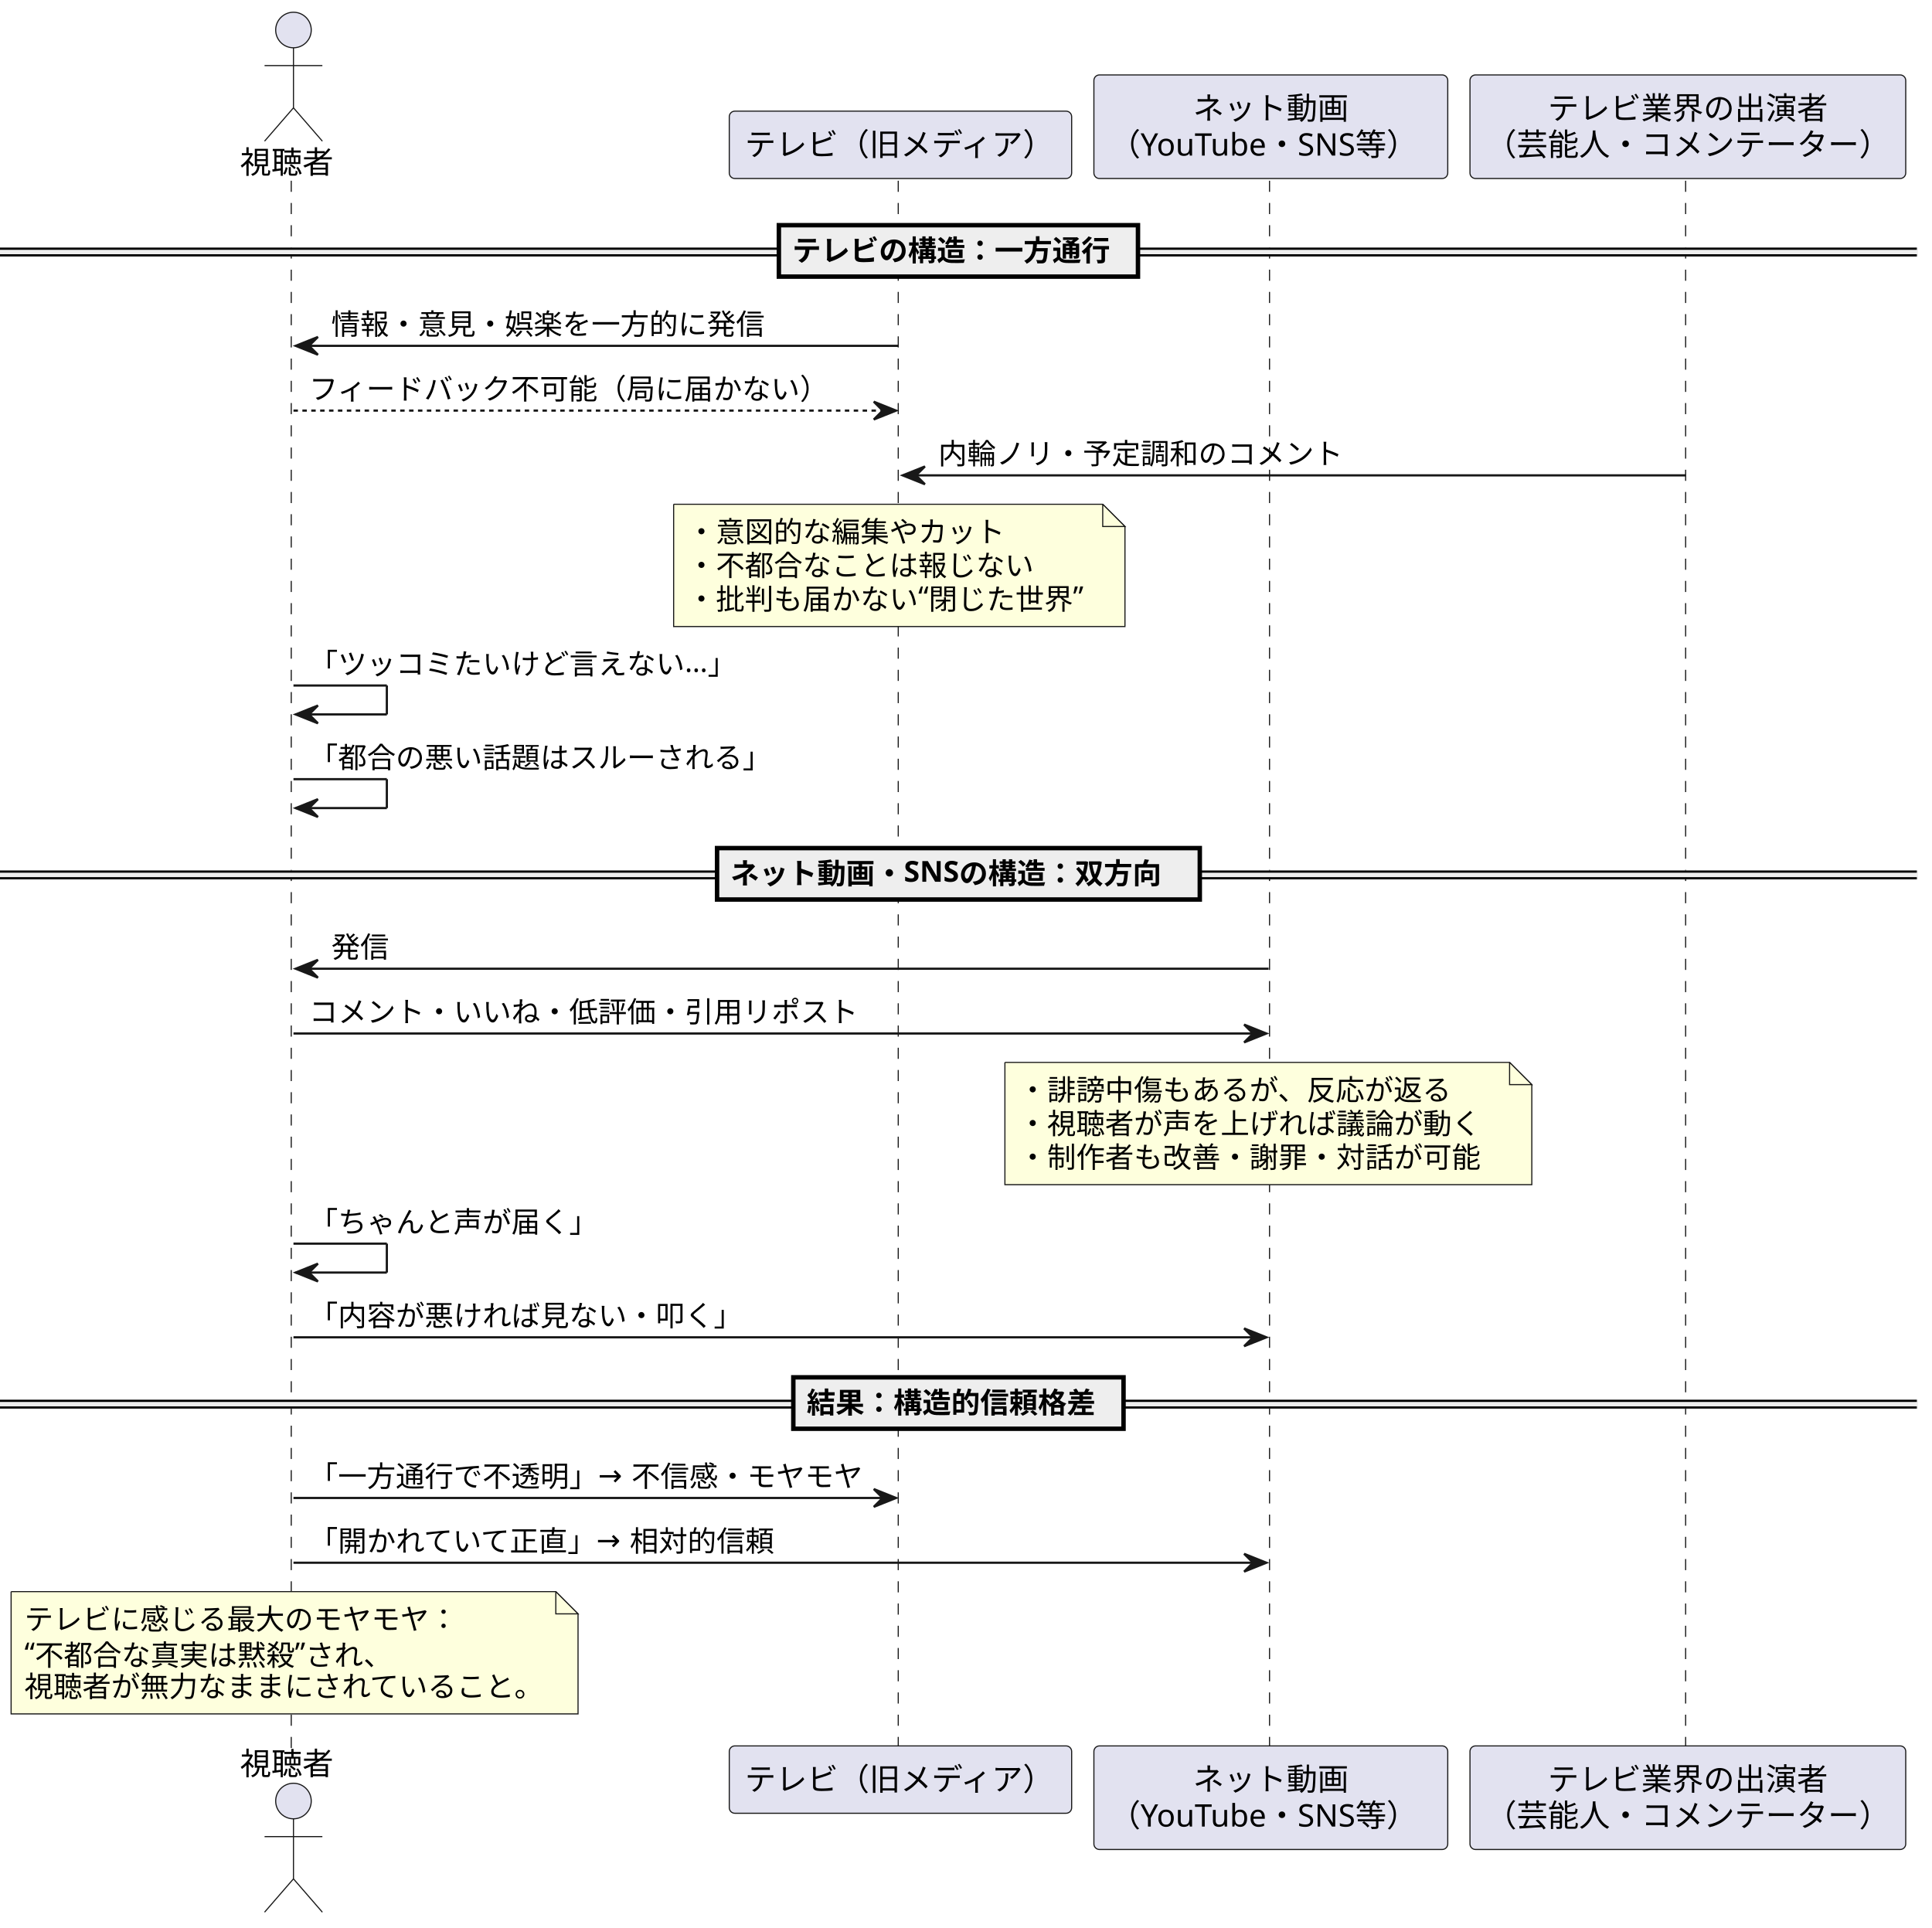
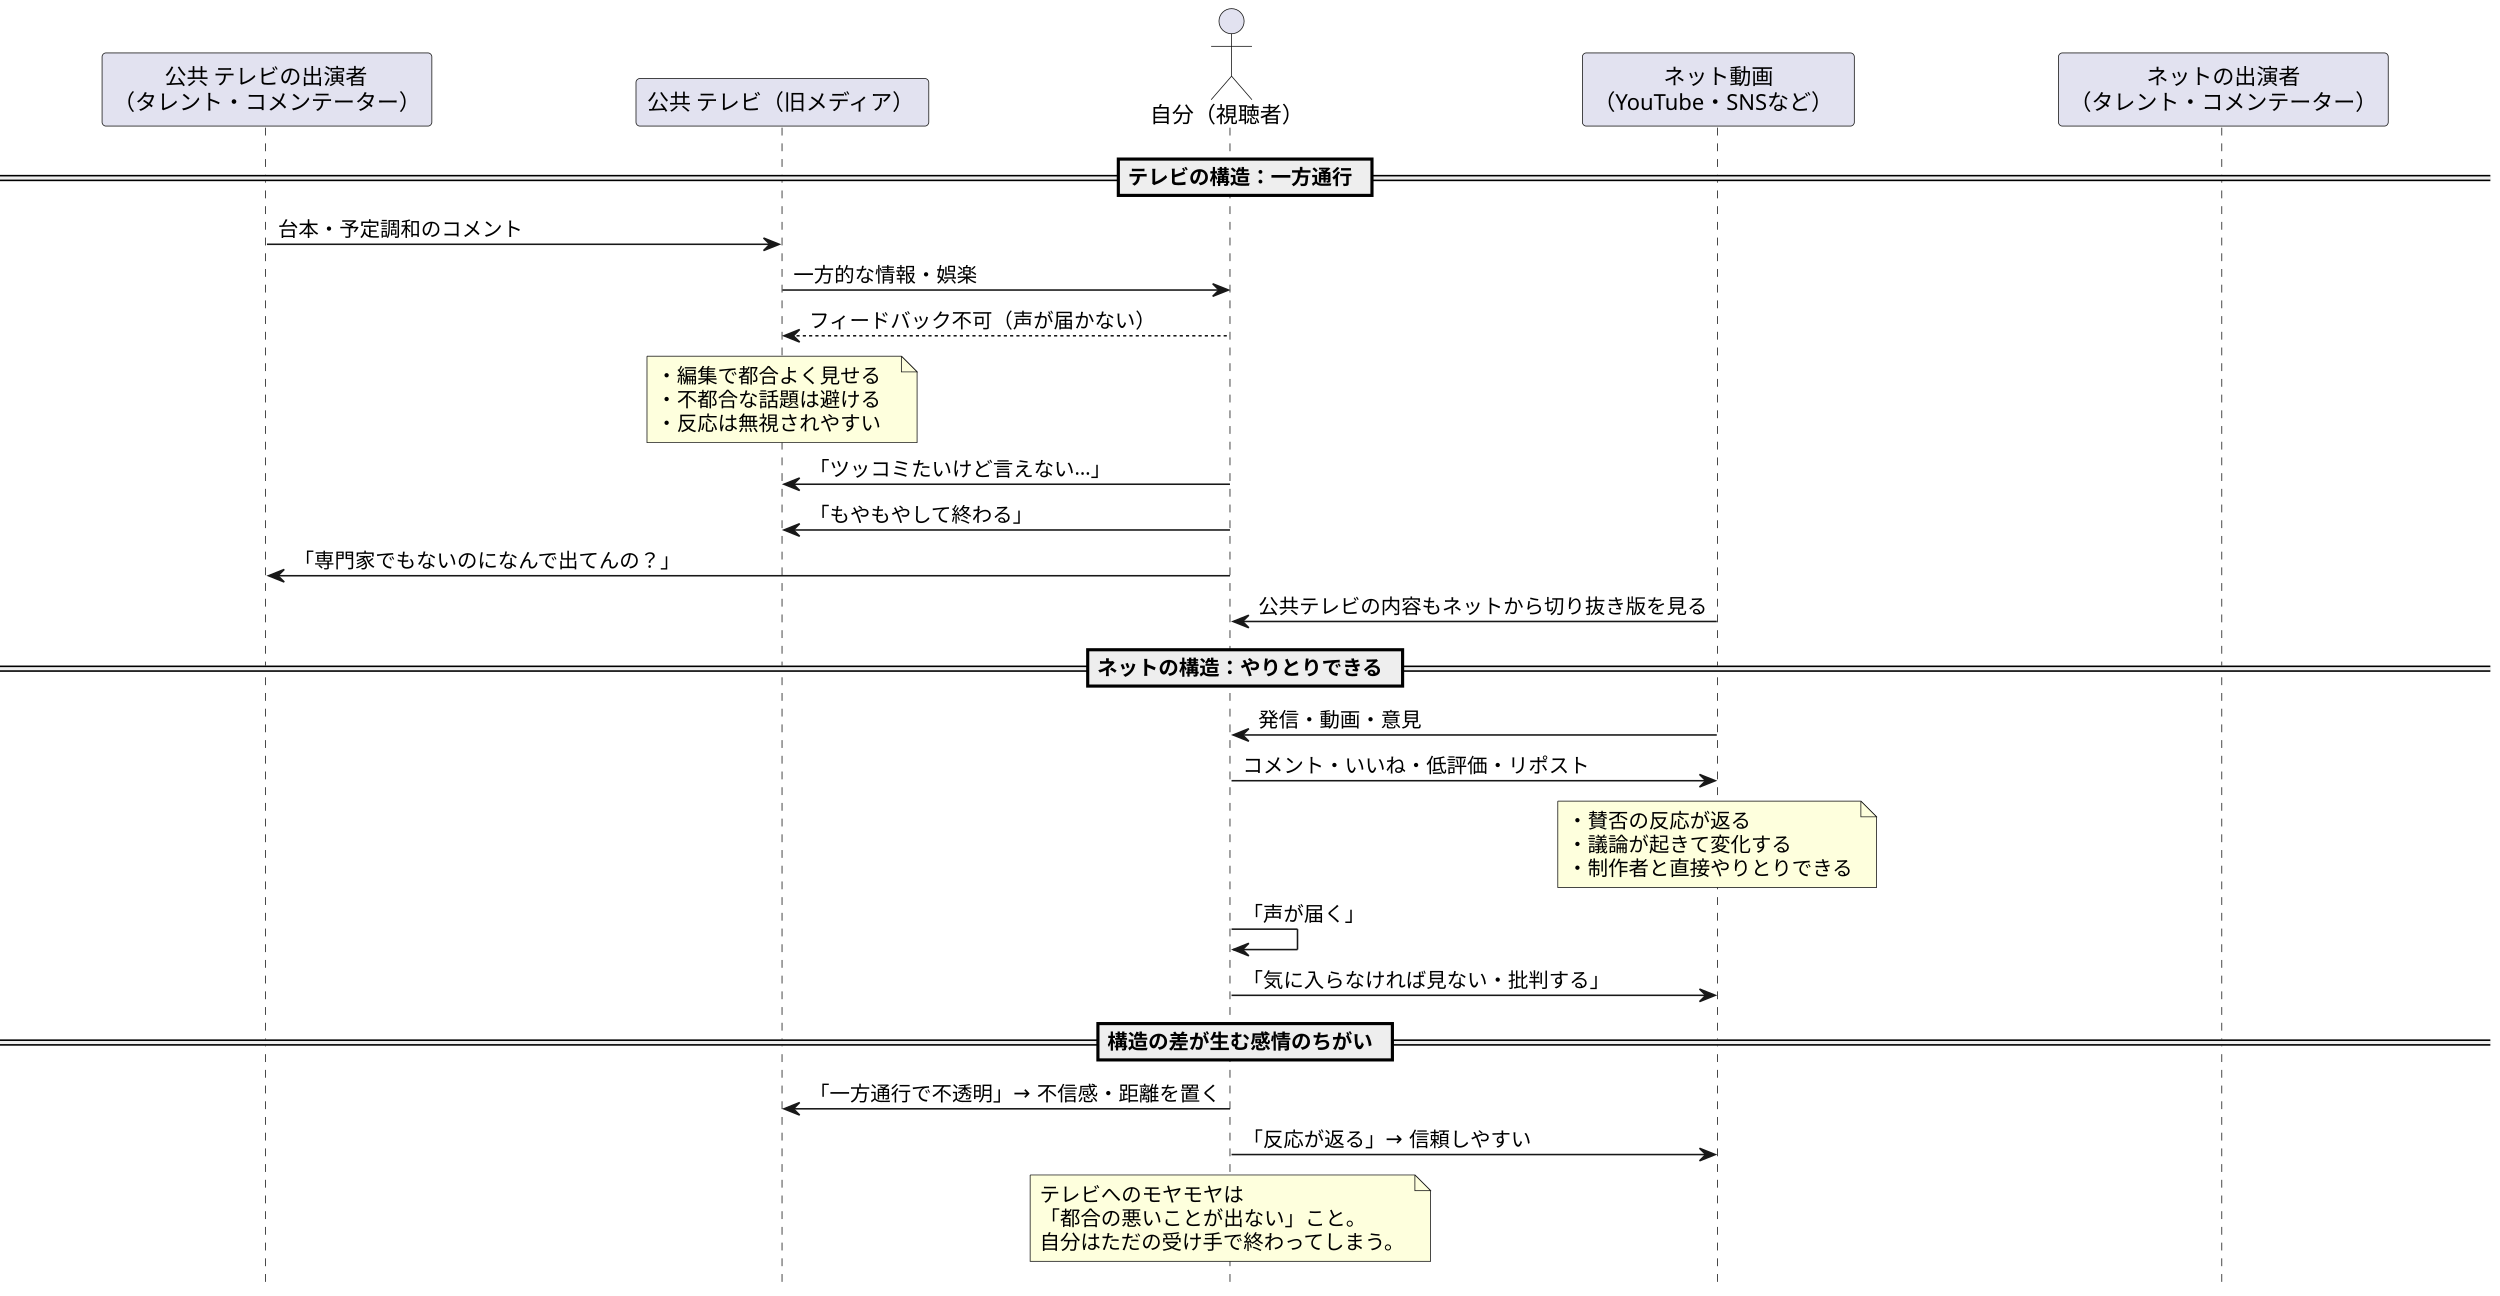
- <svg xmlns="http://www.w3.org/2000/svg" contentStyleType="text/css" data-diagram-type="SEQUENCE" height="867px" preserveAspectRatio="none" style="width:869px;height:867px;background:#FFFFFF;" version="1.1" viewBox="0 0 869 867" width="869px" zoomAndPan="magnify">
+ <svg xmlns="http://www.w3.org/2000/svg" contentStyleType="text/css" data-diagram-type="SEQUENCE" height="825px" preserveAspectRatio="none" style="width:1592px;height:825px;background:#FFFFFF;" version="1.1" viewBox="0 0 1592 825" width="1592px" zoomAndPan="magnify">
  <defs />
  <g>
    <g>
-       <rect fill="#000000" fill-opacity="0" height="705.055" width="8" x="128" y="81.297" />
-       <line style="stroke:#181818;stroke-width:0.5;stroke-dasharray:5.0,5.0;" x1="131" x2="131" y1="81.297" y2="786.352" />
+       <rect fill="#000000" fill-opacity="0" height="737.32" width="8" x="166" y="81.297" />
+       <line style="stroke:#181818;stroke-width:0.5;stroke-dasharray:5.0,5.0;" x1="169" x2="169" y1="81.297" y2="818.617" />
    </g>
    <g>
-       <rect fill="#000000" fill-opacity="0" height="705.055" width="8" x="401.025" y="81.297" />
-       <line style="stroke:#181818;stroke-width:0.5;stroke-dasharray:5.0,5.0;" x1="404.025" x2="404.025" y1="81.297" y2="786.352" />
+       <rect fill="#000000" fill-opacity="0" height="737.32" width="8" x="494.224" y="81.297" />
+       <line style="stroke:#181818;stroke-width:0.5;stroke-dasharray:5.0,5.0;" x1="497.999" x2="497.999" y1="81.297" y2="818.617" />
    </g>
    <g>
-       <rect fill="#000000" fill-opacity="0" height="705.055" width="8" x="567.605" y="81.297" />
-       <line style="stroke:#181818;stroke-width:0.5;stroke-dasharray:5.0,5.0;" x1="571.025" x2="571.025" y1="81.297" y2="786.352" />
+       <rect fill="#000000" fill-opacity="0" height="737.32" width="8" x="780.249" y="81.297" />
+       <line style="stroke:#181818;stroke-width:0.5;stroke-dasharray:5.0,5.0;" x1="783.249" x2="783.249" y1="81.297" y2="818.617" />
    </g>
    <g>
-       <rect fill="#000000" fill-opacity="0" height="705.055" width="8" x="755.185" y="81.297" />
-       <line style="stroke:#181818;stroke-width:0.5;stroke-dasharray:5.0,5.0;" x1="758.186" x2="758.186" y1="81.297" y2="786.352" />
+       <rect fill="#000000" fill-opacity="0" height="737.32" width="8" x="1090.249" y="81.297" />
+       <line style="stroke:#181818;stroke-width:0.5;stroke-dasharray:5.0,5.0;" x1="1093.669" x2="1093.669" y1="81.297" y2="818.617" />
+     </g>
+     <g>
+       <rect fill="#000000" fill-opacity="0" height="737.32" width="8" x="1411.829" y="81.297" />
+       <line style="stroke:#181818;stroke-width:0.5;stroke-dasharray:5.0,5.0;" x1="1414.83" x2="1414.83" y1="81.297" y2="818.617" />
+     </g>
+     <g class="participant participant-head" data-participant="Tarento">
+       <rect fill="#E2E2F0" height="46.594" rx="2.5" ry="2.5" style="stroke:#181818;stroke-width:0.5;" width="209.999" x="65" y="33.703" />
+       <text fill="#000000" font-family="sans-serif" font-size="14" lengthAdjust="spacing" textLength="130.45" x="104.775" y="53.698">公共 テレビの出演者</text>
+       <text fill="#000000" font-family="sans-serif" font-size="14" lengthAdjust="spacing" textLength="195.999" x="72" y="69.995">（タレント・コメンテーター）</text>
+     </g>
+     <g class="participant participant-head" data-participant="TV">
+       <rect fill="#E2E2F0" height="30.297" rx="2.5" ry="2.5" style="stroke:#181818;stroke-width:0.5;" width="186.45" x="404.999" y="50" />
+       <text fill="#000000" font-family="sans-serif" font-size="14" lengthAdjust="spacing" textLength="172.45" x="411.999" y="69.995">公共 テレビ（旧メディア）</text>
    </g>
    <g class="participant participant-head" data-participant="Viewer">
-       <text fill="#000000" font-family="sans-serif" font-size="14" lengthAdjust="spacing" textLength="42" x="108" y="77.995">視聴者</text>
-       <ellipse cx="132" cy="13.5" fill="#E2E2F0" rx="8" ry="8" style="stroke:#181818;stroke-width:0.5;" />
-       <path d="M132,21.5 L132,48.5 M119,29.5 L145,29.5 M132,48.5 L119,63.5 M132,48.5 L145,63.5" fill="none" style="stroke:#181818;stroke-width:0.5;" />
-     </g>
-     <g class="participant participant-tail" data-participant="Viewer">
-       <text fill="#000000" font-family="sans-serif" font-size="14" lengthAdjust="spacing" textLength="42" x="108" y="798.347">視聴者</text>
-       <ellipse cx="132" cy="810.148" fill="#E2E2F0" rx="8" ry="8" style="stroke:#181818;stroke-width:0.5;" />
-       <path d="M132,818.148 L132,845.148 M119,826.148 L145,826.148 M132,845.148 L119,860.148 M132,845.148 L145,860.148" fill="none" style="stroke:#181818;stroke-width:0.5;" />
-     </g>
-     <g class="participant participant-head" data-participant="TV">
-       <rect fill="#E2E2F0" height="30.297" rx="2.5" ry="2.5" style="stroke:#181818;stroke-width:0.5;" width="153.999" x="328.025" y="50" />
-       <text fill="#000000" font-family="sans-serif" font-size="14" lengthAdjust="spacing" textLength="139.999" x="335.025" y="69.995">テレビ（旧メディア）</text>
-     </g>
-     <g class="participant participant-tail" data-participant="TV">
-       <rect fill="#E2E2F0" height="30.297" rx="2.5" ry="2.5" style="stroke:#181818;stroke-width:0.5;" width="153.999" x="328.025" y="785.352" />
-       <text fill="#000000" font-family="sans-serif" font-size="14" lengthAdjust="spacing" textLength="139.999" x="335.025" y="805.347">テレビ（旧メディア）</text>
+       <text fill="#000000" font-family="sans-serif" font-size="14" lengthAdjust="spacing" textLength="98" x="732.249" y="77.995">自分（視聴者）</text>
+       <ellipse cx="784.249" cy="13.5" fill="#E2E2F0" rx="8" ry="8" style="stroke:#181818;stroke-width:0.5;" />
+       <path d="M784.249,21.5 L784.249,48.5 M771.249,29.5 L797.249,29.5 M784.249,48.5 L771.249,63.5 M784.249,48.5 L797.249,63.5" fill="none" style="stroke:#181818;stroke-width:0.5;" />
    </g>
    <g class="participant participant-head" data-participant="NetVideo">
-       <rect fill="#E2E2F0" height="46.594" rx="2.5" ry="2.5" style="stroke:#181818;stroke-width:0.5;" width="159.161" x="492.025" y="33.703" />
-       <text fill="#000000" font-family="sans-serif" font-size="14" lengthAdjust="spacing" textLength="70" x="536.605" y="53.698">ネット動画</text>
-       <text fill="#000000" font-family="sans-serif" font-size="14" lengthAdjust="spacing" textLength="145.161" x="499.025" y="69.995">（YouTube・SNS等）</text>
+       <rect fill="#E2E2F0" height="46.594" rx="2.5" ry="2.5" style="stroke:#181818;stroke-width:0.5;" width="173.161" x="1007.669" y="33.703" />
+       <text fill="#000000" font-family="sans-serif" font-size="14" lengthAdjust="spacing" textLength="70" x="1059.249" y="53.698">ネット動画</text>
+       <text fill="#000000" font-family="sans-serif" font-size="14" lengthAdjust="spacing" textLength="159.161" x="1014.669" y="69.995">（YouTube・SNSなど）</text>
    </g>
-     <g class="participant participant-tail" data-participant="NetVideo">
-       <rect fill="#E2E2F0" height="46.594" rx="2.5" ry="2.5" style="stroke:#181818;stroke-width:0.5;" width="159.161" x="492.025" y="785.352" />
-       <text fill="#000000" font-family="sans-serif" font-size="14" lengthAdjust="spacing" textLength="70" x="536.605" y="805.347">ネット動画</text>
-       <text fill="#000000" font-family="sans-serif" font-size="14" lengthAdjust="spacing" textLength="145.161" x="499.025" y="821.644">（YouTube・SNS等）</text>
+     <g class="participant participant-head" data-participant="NetTarento">
+       <rect fill="#E2E2F0" height="46.594" rx="2.5" ry="2.5" style="stroke:#181818;stroke-width:0.5;" width="209.999" x="1310.83" y="33.703" />
+       <text fill="#000000" font-family="sans-serif" font-size="14" lengthAdjust="spacing" textLength="98" x="1366.83" y="53.698">ネットの出演者</text>
+       <text fill="#000000" font-family="sans-serif" font-size="14" lengthAdjust="spacing" textLength="195.999" x="1317.83" y="69.995">（タレント・コメンテーター）</text>
    </g>
-     <g class="participant participant-head" data-participant="Tarento">
-       <rect fill="#E2E2F0" height="46.594" rx="2.5" ry="2.5" style="stroke:#181818;stroke-width:0.5;" width="195.999" x="661.186" y="33.703" />
-       <text fill="#000000" font-family="sans-serif" font-size="14" lengthAdjust="spacing" textLength="125.999" x="696.186" y="53.698">テレビ業界の出演者</text>
-       <text fill="#000000" font-family="sans-serif" font-size="14" lengthAdjust="spacing" textLength="181.999" x="668.186" y="69.995">（芸能人・コメンテーター）</text>
+     <rect fill="#EEEEEE" height="3" style="stroke:#EEEEEE;stroke-width:1;" width="1585.829" x="0" y="111.863" />
+     <line style="stroke:#000000;stroke-width:1;" x1="0" x2="1585.829" y1="111.863" y2="111.863" />
+     <line style="stroke:#000000;stroke-width:1;" x1="0" x2="1585.829" y1="114.863" y2="114.863" />
+     <rect fill="#EEEEEE" height="23.133" style="stroke:#000000;stroke-width:2;" width="161.526" x="712.152" y="101.297" />
+     <text fill="#000000" font-family="sans-serif" font-size="13" font-weight="bold" lengthAdjust="spacing" textLength="143" x="718.152" y="117.364">テレビの構造：一方通行</text>
+     <g class="message" data-participant-1="Tarento" data-participant-2="TV">
+       <polygon fill="#181818" points="486.224,151.562,496.224,155.562,486.224,159.562,490.224,155.562" style="stroke:#181818;stroke-width:1;" />
+       <line style="stroke:#181818;stroke-width:1;" x1="170" x2="492.224" y1="155.562" y2="155.562" />
+       <text fill="#000000" font-family="sans-serif" font-size="13" lengthAdjust="spacing" textLength="156" x="177" y="150.497">台本・予定調和のコメント</text>
    </g>
-     <g class="participant participant-tail" data-participant="Tarento">
-       <rect fill="#E2E2F0" height="46.594" rx="2.5" ry="2.5" style="stroke:#181818;stroke-width:0.5;" width="195.999" x="661.186" y="785.352" />
-       <text fill="#000000" font-family="sans-serif" font-size="14" lengthAdjust="spacing" textLength="125.999" x="696.186" y="805.347">テレビ業界の出演者</text>
-       <text fill="#000000" font-family="sans-serif" font-size="14" lengthAdjust="spacing" textLength="181.999" x="668.186" y="821.644">（芸能人・コメンテーター）</text>
-     </g>
-     <rect fill="#EEEEEE" height="3" style="stroke:#EEEEEE;stroke-width:1;" width="862.185" x="0" y="111.863" />
-     <line style="stroke:#000000;stroke-width:1;" x1="0" x2="862.185" y1="111.863" y2="111.863" />
-     <line style="stroke:#000000;stroke-width:1;" x1="0" x2="862.185" y1="114.863" y2="114.863" />
-     <rect fill="#EEEEEE" height="23.133" style="stroke:#000000;stroke-width:2;" width="161.526" x="350.329" y="101.297" />
-     <text fill="#000000" font-family="sans-serif" font-size="13" font-weight="bold" lengthAdjust="spacing" textLength="143" x="356.329" y="117.364">テレビの構造：一方通行</text>
    <g class="message" data-participant-1="TV" data-participant-2="Viewer">
-       <polygon fill="#181818" points="143,151.562,133,155.562,143,159.562,139,155.562" style="stroke:#181818;stroke-width:1;" />
-       <line style="stroke:#181818;stroke-width:1;" x1="137" x2="404.025" y1="155.562" y2="155.562" />
-       <text fill="#000000" font-family="sans-serif" font-size="13" lengthAdjust="spacing" textLength="195" x="149" y="150.497">情報・意見・娯楽を一方的に発信</text>
+       <polygon fill="#181818" points="772.249,180.695,782.249,184.695,772.249,188.695,776.249,184.695" style="stroke:#181818;stroke-width:1;" />
+       <line style="stroke:#181818;stroke-width:1;" x1="498.224" x2="778.249" y1="184.695" y2="184.695" />
+       <text fill="#000000" font-family="sans-serif" font-size="13" lengthAdjust="spacing" textLength="117" x="505.224" y="179.629">一方的な情報・娯楽</text>
    </g>
    <g class="message" data-participant-1="Viewer" data-participant-2="TV">
-       <polygon fill="#181818" points="393.025,180.695,403.025,184.695,393.025,188.695,397.025,184.695" style="stroke:#181818;stroke-width:1;" />
-       <line style="stroke:#181818;stroke-width:1;stroke-dasharray:2.0,2.0;" x1="132" x2="399.025" y1="184.695" y2="184.695" />
-       <text fill="#000000" font-family="sans-serif" font-size="13" lengthAdjust="spacing" textLength="234" x="139" y="179.629">フィードバック不可能（局に届かない）</text>
+       <polygon fill="#181818" points="509.224,209.828,499.224,213.828,509.224,217.828,505.224,213.828" style="stroke:#181818;stroke-width:1;" />
+       <line style="stroke:#181818;stroke-width:1;stroke-dasharray:2.0,2.0;" x1="503.224" x2="783.249" y1="213.828" y2="213.828" />
+       <text fill="#000000" font-family="sans-serif" font-size="13" lengthAdjust="spacing" textLength="221" x="515.224" y="208.762">フィードバック不可（声が届かない）</text>
    </g>
-     <g class="message" data-participant-1="Tarento" data-participant-2="TV">
-       <polygon fill="#181818" points="416.025,209.828,406.025,213.828,416.025,217.828,412.025,213.828" style="stroke:#181818;stroke-width:1;" />
-       <line style="stroke:#181818;stroke-width:1;" x1="410.025" x2="758.185" y1="213.828" y2="213.828" />
-       <text fill="#000000" font-family="sans-serif" font-size="13" lengthAdjust="spacing" textLength="182" x="422.025" y="208.762">内輪ノリ・予定調和のコメント</text>
+     <path d="M412,226.828 L412,281.828 L584,281.828 L584,236.828 L574,226.828 L412,226.828" fill="#FEFFDD" style="stroke:#181818;stroke-width:0.5;" />
+     <path d="M574,226.828 L574,236.828 L584,236.828 L574,226.828" fill="#FEFFDD" style="stroke:#181818;stroke-width:0.5;" />
+     <text fill="#000000" font-family="sans-serif" font-size="13" lengthAdjust="spacing" textLength="143" x="418" y="243.895">・編集で都合よく見せる</text>
+     <text fill="#000000" font-family="sans-serif" font-size="13" lengthAdjust="spacing" textLength="143" x="418" y="259.028">・不都合な話題は避ける</text>
+     <text fill="#000000" font-family="sans-serif" font-size="13" lengthAdjust="spacing" textLength="143" x="418" y="274.161">・反応は無視されやすい</text>
+     <g class="message" data-participant-1="Viewer" data-participant-2="TV">
+       <polygon fill="#181818" points="509.224,304.359,499.224,308.359,509.224,312.359,505.224,308.359" style="stroke:#181818;stroke-width:1;" />
+       <line style="stroke:#181818;stroke-width:1;" x1="503.224" x2="783.249" y1="308.359" y2="308.359" />
+       <text fill="#000000" font-family="sans-serif" font-size="13" lengthAdjust="spacing" textLength="195" x="515.224" y="303.293">「ツッコミたいけど言えない…」</text>
    </g>
-     <path d="M303,226.828 L303,281.828 L506,281.828 L506,236.828 L496,226.828 L303,226.828" fill="#FEFFDD" style="stroke:#181818;stroke-width:0.5;" />
-     <path d="M496,226.828 L496,236.828 L506,236.828 L496,226.828" fill="#FEFFDD" style="stroke:#181818;stroke-width:0.5;" />
-     <text fill="#000000" font-family="sans-serif" font-size="13" lengthAdjust="spacing" textLength="143" x="309" y="243.895">・意図的な編集やカット</text>
-     <text fill="#000000" font-family="sans-serif" font-size="13" lengthAdjust="spacing" textLength="156" x="309" y="259.028">・不都合なことは報じない</text>
-     <text fill="#000000" font-family="sans-serif" font-size="13" lengthAdjust="spacing" textLength="182.47" x="309" y="274.161">・批判も届かない“閉じた世界”</text>
-     <g class="message" data-participant-1="Viewer" data-participant-2="Viewer">
-       <line style="stroke:#181818;stroke-width:1;" x1="132" x2="174" y1="308.359" y2="308.359" />
-       <line style="stroke:#181818;stroke-width:1;" x1="174" x2="174" y1="308.359" y2="321.359" />
-       <line style="stroke:#181818;stroke-width:1;" x1="133" x2="174" y1="321.359" y2="321.359" />
-       <polygon fill="#181818" points="143,317.359,133,321.359,143,325.359,139,321.359" style="stroke:#181818;stroke-width:1;" />
-       <text fill="#000000" font-family="sans-serif" font-size="13" lengthAdjust="spacing" textLength="195" x="139" y="303.293">「ツッコミたいけど言えない…」</text>
+     <g class="message" data-participant-1="Viewer" data-participant-2="TV">
+       <polygon fill="#181818" points="509.224,333.492,499.224,337.492,509.224,341.492,505.224,337.492" style="stroke:#181818;stroke-width:1;" />
+       <line style="stroke:#181818;stroke-width:1;" x1="503.224" x2="783.249" y1="337.492" y2="337.492" />
+       <text fill="#000000" font-family="sans-serif" font-size="13" lengthAdjust="spacing" textLength="143" x="515.224" y="332.426">「もやもやして終わる」</text>
    </g>
-     <g class="message" data-participant-1="Viewer" data-participant-2="Viewer">
-       <line style="stroke:#181818;stroke-width:1;" x1="132" x2="174" y1="350.492" y2="350.492" />
-       <line style="stroke:#181818;stroke-width:1;" x1="174" x2="174" y1="350.492" y2="363.492" />
-       <line style="stroke:#181818;stroke-width:1;" x1="133" x2="174" y1="363.492" y2="363.492" />
-       <polygon fill="#181818" points="143,359.492,133,363.492,143,367.492,139,363.492" style="stroke:#181818;stroke-width:1;" />
-       <text fill="#000000" font-family="sans-serif" font-size="13" lengthAdjust="spacing" textLength="208" x="139" y="345.426">「都合の悪い話題はスルーされる」</text>
+     <g class="message" data-participant-1="Viewer" data-participant-2="Tarento">
+       <polygon fill="#181818" points="181,362.625,171,366.625,181,370.625,177,366.625" style="stroke:#181818;stroke-width:1;" />
+       <line style="stroke:#181818;stroke-width:1;" x1="175" x2="783.249" y1="366.625" y2="366.625" />
+       <text fill="#000000" font-family="sans-serif" font-size="13" lengthAdjust="spacing" textLength="247" x="187" y="361.559">「専門家でもないのになんで出てんの？」</text>
    </g>
-     <rect fill="#EEEEEE" height="3" style="stroke:#EEEEEE;stroke-width:1;" width="862.185" x="0" y="392.059" />
-     <line style="stroke:#000000;stroke-width:1;" x1="0" x2="862.185" y1="392.059" y2="392.059" />
-     <line style="stroke:#000000;stroke-width:1;" x1="0" x2="862.185" y1="395.059" y2="395.059" />
-     <rect fill="#EEEEEE" height="23.133" style="stroke:#000000;stroke-width:2;" width="217.131" x="322.527" y="381.492" />
-     <text fill="#000000" font-family="sans-serif" font-size="13" font-weight="bold" lengthAdjust="spacing" textLength="198.606" x="328.527" y="397.559">ネット動画・SNSの構造：双方向</text>
    <g class="message" data-participant-1="NetVideo" data-participant-2="Viewer">
-       <polygon fill="#181818" points="143,431.758,133,435.758,143,439.758,139,435.758" style="stroke:#181818;stroke-width:1;" />
-       <line style="stroke:#181818;stroke-width:1;" x1="137" x2="570.605" y1="435.758" y2="435.758" />
-       <text fill="#000000" font-family="sans-serif" font-size="13" lengthAdjust="spacing" textLength="26" x="149" y="430.692">発信</text>
+       <polygon fill="#181818" points="795.249,391.758,785.249,395.758,795.249,399.758,791.249,395.758" style="stroke:#181818;stroke-width:1;" />
+       <line style="stroke:#181818;stroke-width:1;" x1="789.249" x2="1093.249" y1="395.758" y2="395.758" />
+       <text fill="#000000" font-family="sans-serif" font-size="13" lengthAdjust="spacing" textLength="286" x="801.249" y="390.692">公共テレビの内容もネットから切り抜き版を見る</text>
+     </g>
+     <rect fill="#EEEEEE" height="3" style="stroke:#EEEEEE;stroke-width:1;" width="1585.829" x="0" y="424.324" />
+     <line style="stroke:#000000;stroke-width:1;" x1="0" x2="1585.829" y1="424.324" y2="424.324" />
+     <line style="stroke:#000000;stroke-width:1;" x1="0" x2="1585.829" y1="427.324" y2="427.324" />
+     <rect fill="#EEEEEE" height="23.133" style="stroke:#000000;stroke-width:2;" width="200.526" x="692.651" y="413.758" />
+     <text fill="#000000" font-family="sans-serif" font-size="13" font-weight="bold" lengthAdjust="spacing" textLength="182" x="698.651" y="429.825">ネットの構造：やりとりできる</text>
+     <g class="message" data-participant-1="NetVideo" data-participant-2="Viewer">
+       <polygon fill="#181818" points="795.249,464.023,785.249,468.023,795.249,472.023,791.249,468.023" style="stroke:#181818;stroke-width:1;" />
+       <line style="stroke:#181818;stroke-width:1;" x1="789.249" x2="1093.249" y1="468.023" y2="468.023" />
+       <text fill="#000000" font-family="sans-serif" font-size="13" lengthAdjust="spacing" textLength="104" x="801.249" y="462.957">発信・動画・意見</text>
    </g>
    <g class="message" data-participant-1="Viewer" data-participant-2="NetVideo">
-       <polygon fill="#181818" points="559.605,460.891,569.605,464.891,559.605,468.891,563.605,464.891" style="stroke:#181818;stroke-width:1;" />
-       <line style="stroke:#181818;stroke-width:1;" x1="132" x2="565.605" y1="464.891" y2="464.891" />
-       <text fill="#000000" font-family="sans-serif" font-size="13" lengthAdjust="spacing" textLength="247" x="139" y="459.825">コメント・いいね・低評価・引用リポスト</text>
+       <polygon fill="#181818" points="1082.249,493.156,1092.249,497.156,1082.249,501.156,1086.249,497.156" style="stroke:#181818;stroke-width:1;" />
+       <line style="stroke:#181818;stroke-width:1;" x1="784.249" x2="1088.249" y1="497.156" y2="497.156" />
+       <text fill="#000000" font-family="sans-serif" font-size="13" lengthAdjust="spacing" textLength="221" x="791.249" y="492.09">コメント・いいね・低評価・リポスト</text>
    </g>
-     <path d="M452,477.891 L452,532.891 L689,532.891 L689,487.891 L679,477.891 L452,477.891" fill="#FEFFDD" style="stroke:#181818;stroke-width:0.5;" />
-     <path d="M679,477.891 L679,487.891 L689,487.891 L679,477.891" fill="#FEFFDD" style="stroke:#181818;stroke-width:0.5;" />
-     <text fill="#000000" font-family="sans-serif" font-size="13" lengthAdjust="spacing" textLength="195" x="458" y="494.957">・誹謗中傷もあるが、反応が返る</text>
-     <text fill="#000000" font-family="sans-serif" font-size="13" lengthAdjust="spacing" textLength="208" x="458" y="510.09">・視聴者が声を上げれば議論が動く</text>
-     <text fill="#000000" font-family="sans-serif" font-size="13" lengthAdjust="spacing" textLength="208" x="458" y="525.223">・制作者も改善・謝罪・対話が可能</text>
+     <path d="M992,510.156 L992,565.156 L1195,565.156 L1195,520.156 L1185,510.156 L992,510.156" fill="#FEFFDD" style="stroke:#181818;stroke-width:0.5;" />
+     <path d="M1185,510.156 L1185,520.156 L1195,520.156 L1185,510.156" fill="#FEFFDD" style="stroke:#181818;stroke-width:0.5;" />
+     <text fill="#000000" font-family="sans-serif" font-size="13" lengthAdjust="spacing" textLength="117" x="998" y="527.223">・賛否の反応が返る</text>
+     <text fill="#000000" font-family="sans-serif" font-size="13" lengthAdjust="spacing" textLength="143" x="998" y="542.356">・議論が起きて変化する</text>
+     <text fill="#000000" font-family="sans-serif" font-size="13" lengthAdjust="spacing" textLength="182" x="998" y="557.489">・制作者と直接やりとりできる</text>
    <g class="message" data-participant-1="Viewer" data-participant-2="Viewer">
-       <line style="stroke:#181818;stroke-width:1;" x1="132" x2="174" y1="559.422" y2="559.422" />
-       <line style="stroke:#181818;stroke-width:1;" x1="174" x2="174" y1="559.422" y2="572.422" />
-       <line style="stroke:#181818;stroke-width:1;" x1="133" x2="174" y1="572.422" y2="572.422" />
-       <polygon fill="#181818" points="143,568.422,133,572.422,143,576.422,139,572.422" style="stroke:#181818;stroke-width:1;" />
-       <text fill="#000000" font-family="sans-serif" font-size="13" lengthAdjust="spacing" textLength="130" x="139" y="554.356">「ちゃんと声が届く」</text>
+       <line style="stroke:#181818;stroke-width:1;" x1="784.249" x2="826.249" y1="591.688" y2="591.688" />
+       <line style="stroke:#181818;stroke-width:1;" x1="826.249" x2="826.249" y1="591.688" y2="604.688" />
+       <line style="stroke:#181818;stroke-width:1;" x1="785.249" x2="826.249" y1="604.688" y2="604.688" />
+       <polygon fill="#181818" points="795.249,600.688,785.249,604.688,795.249,608.688,791.249,604.688" style="stroke:#181818;stroke-width:1;" />
+       <text fill="#000000" font-family="sans-serif" font-size="13" lengthAdjust="spacing" textLength="78" x="791.249" y="586.622">「声が届く」</text>
    </g>
    <g class="message" data-participant-1="Viewer" data-participant-2="NetVideo">
-       <polygon fill="#181818" points="559.605,597.555,569.605,601.555,559.605,605.555,563.605,601.555" style="stroke:#181818;stroke-width:1;" />
-       <line style="stroke:#181818;stroke-width:1;" x1="132" x2="565.605" y1="601.555" y2="601.555" />
-       <text fill="#000000" font-family="sans-serif" font-size="13" lengthAdjust="spacing" textLength="195" x="139" y="596.489">「内容が悪ければ見ない・叩く」</text>
+       <polygon fill="#181818" points="1082.249,629.82,1092.249,633.82,1082.249,637.82,1086.249,633.82" style="stroke:#181818;stroke-width:1;" />
+       <line style="stroke:#181818;stroke-width:1;" x1="784.249" x2="1088.249" y1="633.82" y2="633.82" />
+       <text fill="#000000" font-family="sans-serif" font-size="13" lengthAdjust="spacing" textLength="234" x="791.249" y="628.754">「気に入らなければ見ない・批判する」</text>
    </g>
-     <rect fill="#EEEEEE" height="3" style="stroke:#EEEEEE;stroke-width:1;" width="862.185" x="0" y="630.121" />
-     <line style="stroke:#000000;stroke-width:1;" x1="0" x2="862.185" y1="630.121" y2="630.121" />
-     <line style="stroke:#000000;stroke-width:1;" x1="0" x2="862.185" y1="633.121" y2="633.121" />
-     <rect fill="#EEEEEE" height="23.133" style="stroke:#000000;stroke-width:2;" width="148.526" x="356.829" y="619.555" />
-     <text fill="#000000" font-family="sans-serif" font-size="13" font-weight="bold" lengthAdjust="spacing" textLength="130" x="362.829" y="635.622">結果：構造的信頼格差</text>
+     <rect fill="#EEEEEE" height="3" style="stroke:#EEEEEE;stroke-width:1;" width="1585.829" x="0" y="662.387" />
+     <line style="stroke:#000000;stroke-width:1;" x1="0" x2="1585.829" y1="662.387" y2="662.387" />
+     <line style="stroke:#000000;stroke-width:1;" x1="0" x2="1585.829" y1="665.387" y2="665.387" />
+     <rect fill="#EEEEEE" height="23.133" style="stroke:#000000;stroke-width:2;" width="187.526" x="699.151" y="651.82" />
+     <text fill="#000000" font-family="sans-serif" font-size="13" font-weight="bold" lengthAdjust="spacing" textLength="169" x="705.151" y="667.887">構造の差が生む感情のちがい</text>
    <g class="message" data-participant-1="Viewer" data-participant-2="TV">
-       <polygon fill="#181818" points="393.025,669.82,403.025,673.82,393.025,677.82,397.025,673.82" style="stroke:#181818;stroke-width:1;" />
-       <line style="stroke:#181818;stroke-width:1;" x1="132" x2="399.025" y1="673.82" y2="673.82" />
-       <text fill="#000000" font-family="sans-serif" font-size="13" lengthAdjust="spacing" textLength="249.025" x="139" y="668.754">「一方通行で不透明」→ 不信感・モヤモヤ</text>
+       <polygon fill="#181818" points="509.224,702.086,499.224,706.086,509.224,710.086,505.224,706.086" style="stroke:#181818;stroke-width:1;" />
+       <line style="stroke:#181818;stroke-width:1;" x1="503.224" x2="783.249" y1="706.086" y2="706.086" />
+       <text fill="#000000" font-family="sans-serif" font-size="13" lengthAdjust="spacing" textLength="262.025" x="515.224" y="701.02">「一方通行で不透明」→ 不信感・距離を置く</text>
    </g>
    <g class="message" data-participant-1="Viewer" data-participant-2="NetVideo">
-       <polygon fill="#181818" points="559.605,698.953,569.605,702.953,559.605,706.953,563.605,702.953" style="stroke:#181818;stroke-width:1;" />
-       <line style="stroke:#181818;stroke-width:1;" x1="132" x2="565.605" y1="702.953" y2="702.953" />
-       <text fill="#000000" font-family="sans-serif" font-size="13" lengthAdjust="spacing" textLength="210.025" x="139" y="697.887">「開かれていて正直」→ 相対的信頼</text>
+       <polygon fill="#181818" points="1082.249,731.219,1092.249,735.219,1082.249,739.219,1086.249,735.219" style="stroke:#181818;stroke-width:1;" />
+       <line style="stroke:#181818;stroke-width:1;" x1="784.249" x2="1088.249" y1="735.219" y2="735.219" />
+       <text fill="#000000" font-family="sans-serif" font-size="13" lengthAdjust="spacing" textLength="184.025" x="791.249" y="730.153">「反応が返る」→ 信頼しやすい</text>
    </g>
-     <path d="M5,715.953 L5,770.953 L260,770.953 L260,725.953 L250,715.953 L5,715.953" fill="#FEFFDD" style="stroke:#181818;stroke-width:0.5;" />
-     <path d="M250,715.953 L250,725.953 L260,725.953 L250,715.953" fill="#FEFFDD" style="stroke:#181818;stroke-width:0.5;" />
-     <text fill="#000000" font-family="sans-serif" font-size="13" lengthAdjust="spacing" textLength="195" x="11" y="733.02">テレビに感じる最大のモヤモヤ：</text>
-     <text fill="#000000" font-family="sans-serif" font-size="13" lengthAdjust="spacing" textLength="169.47" x="11" y="748.153">“不都合な真実は黙殺”され、</text>
-     <text fill="#000000" font-family="sans-serif" font-size="13" lengthAdjust="spacing" textLength="234" x="11" y="763.286">視聴者が無力なままにされていること。</text>
+     <path d="M656,748.219 L656,803.219 L911,803.219 L911,758.219 L901,748.219 L656,748.219" fill="#FEFFDD" style="stroke:#181818;stroke-width:0.5;" />
+     <path d="M901,748.219 L901,758.219 L911,758.219 L901,748.219" fill="#FEFFDD" style="stroke:#181818;stroke-width:0.5;" />
+     <text fill="#000000" font-family="sans-serif" font-size="13" lengthAdjust="spacing" textLength="130" x="662" y="765.286">テレビへのモヤモヤは</text>
+     <text fill="#000000" font-family="sans-serif" font-size="13" lengthAdjust="spacing" textLength="208" x="662" y="780.418">「都合の悪いことが出ない」こと。</text>
+     <text fill="#000000" font-family="sans-serif" font-size="13" lengthAdjust="spacing" textLength="234" x="662" y="795.551">自分はただの受け手で終わってしまう。</text>
  </g>
</svg>
